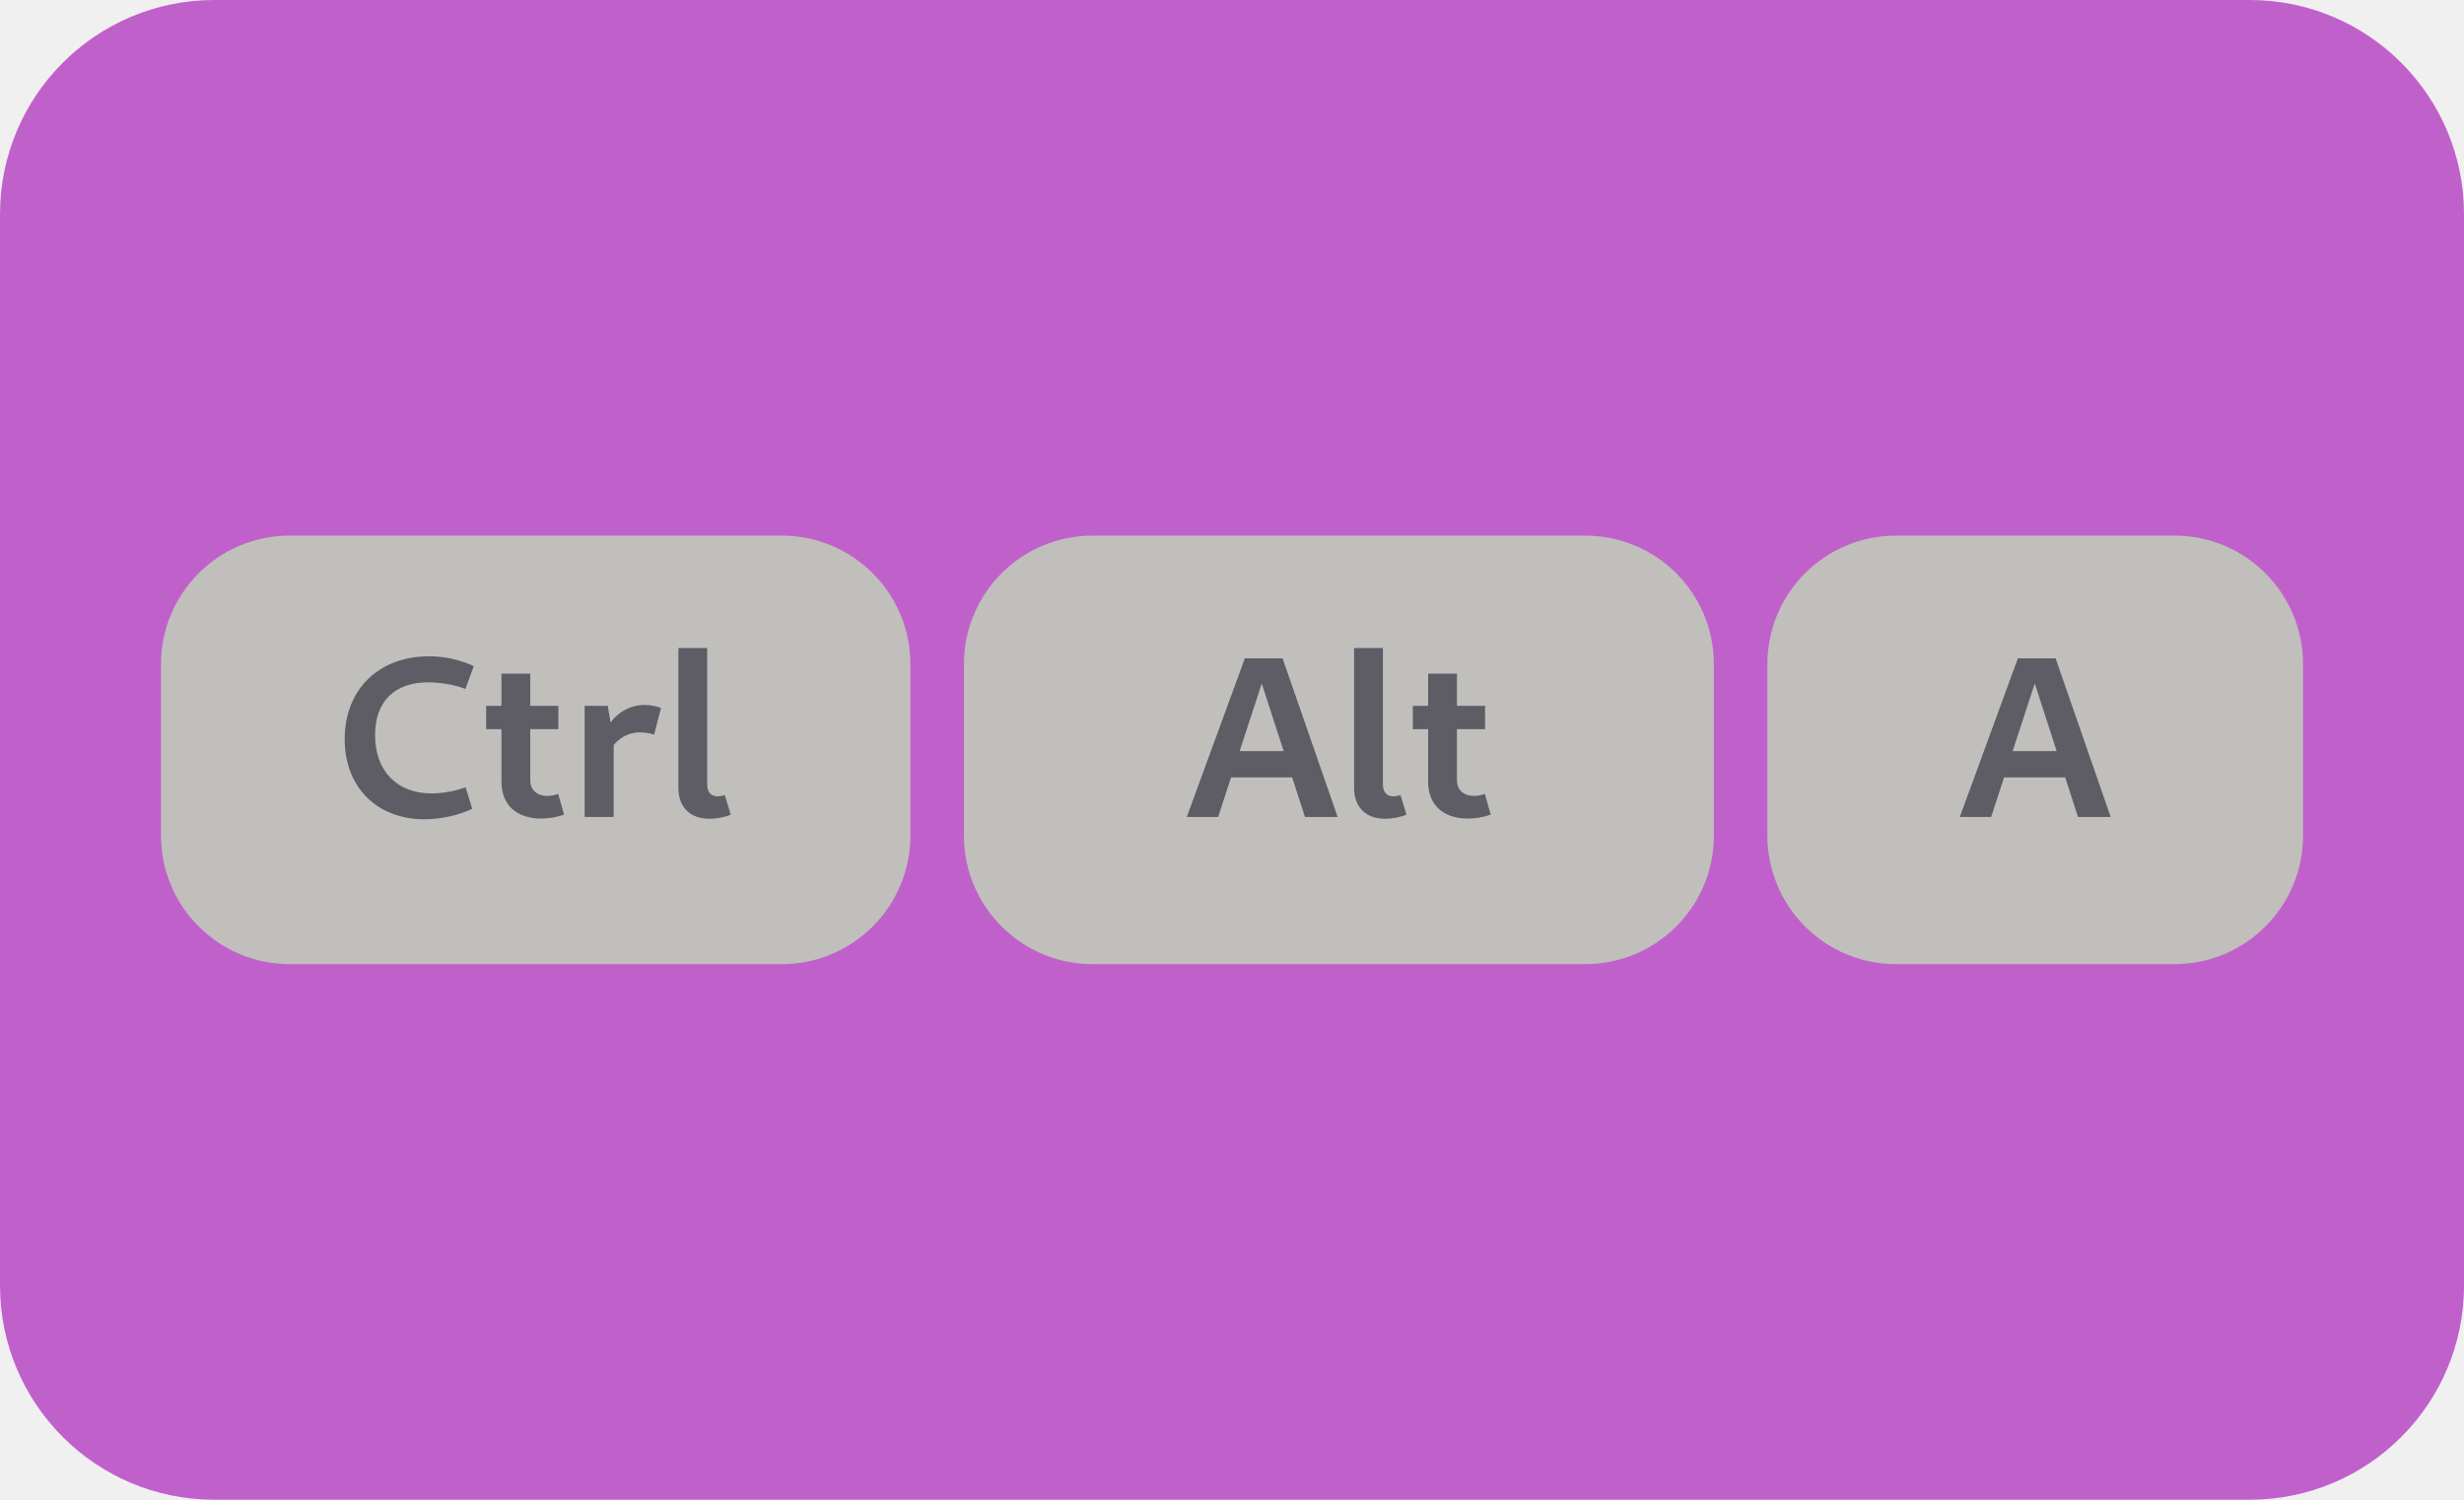
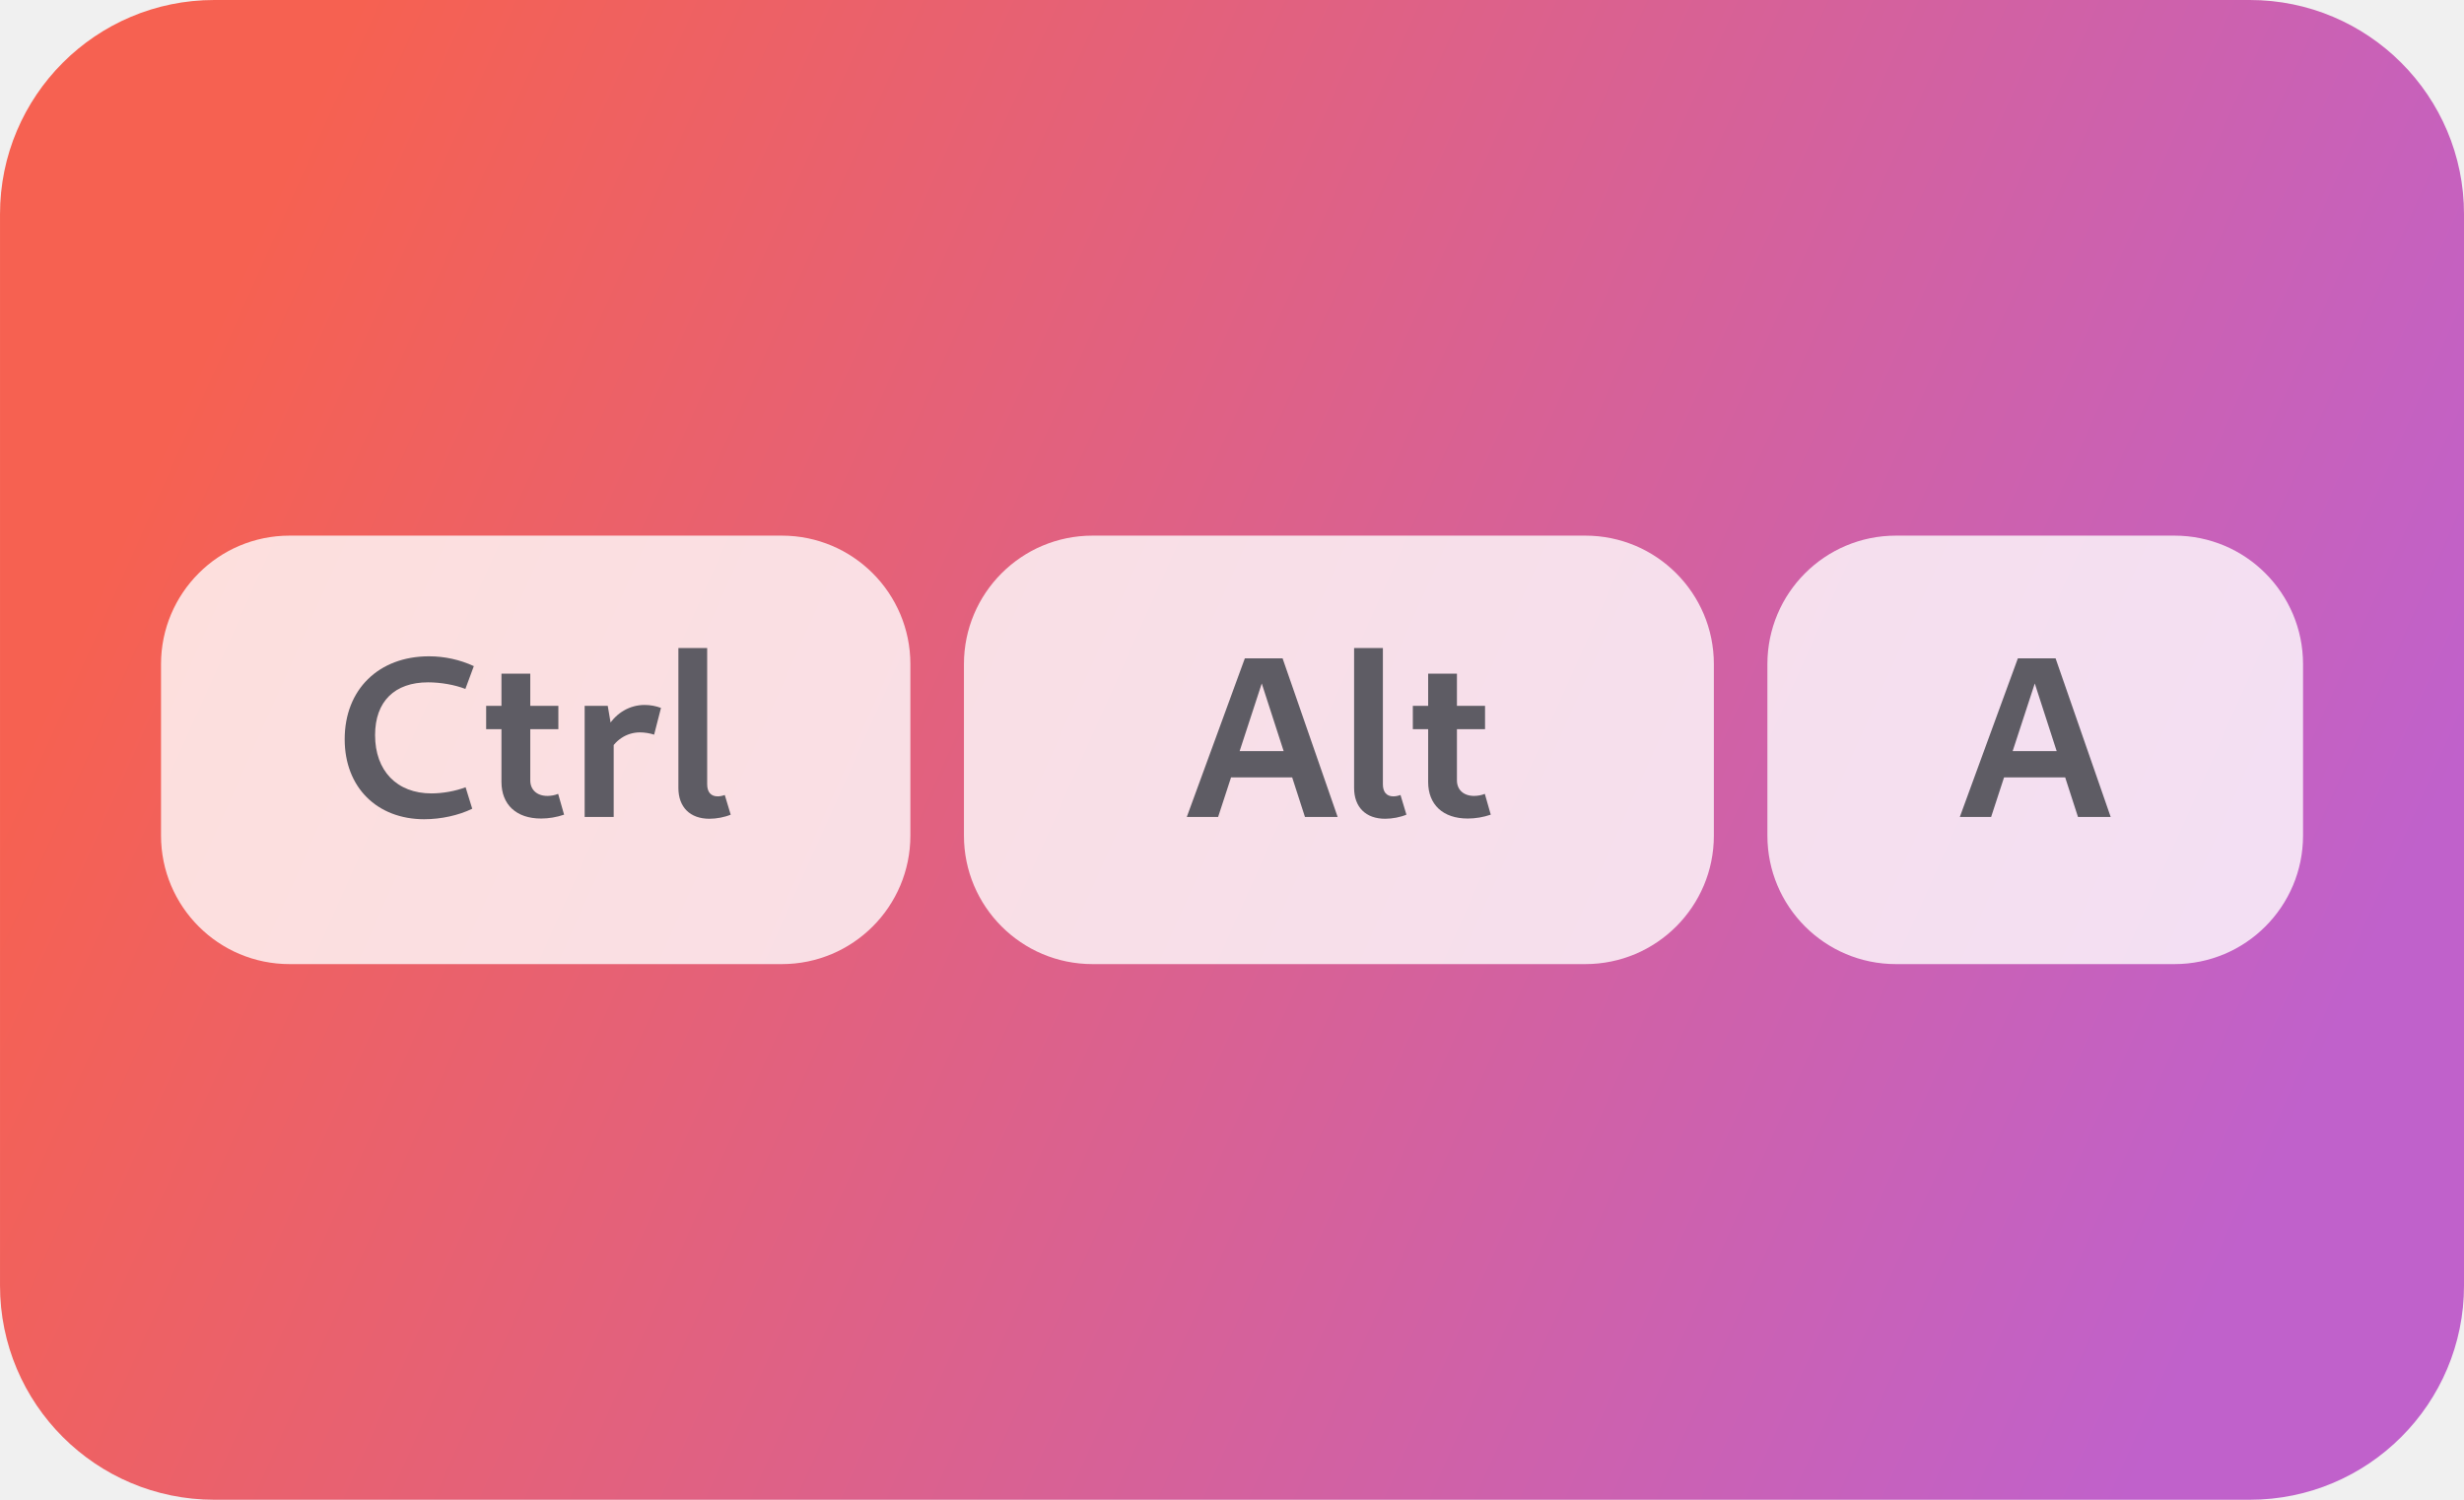
- <svg xmlns="http://www.w3.org/2000/svg" height="140" width="230" version="1.1" id="svg24">
-   <defs id="defs28" />
-   <rect style="font-variation-settings:normal;opacity:1;vector-effect:none;fill:#c061cb;fill-opacity:1;stroke:none;stroke-width:18;stroke-linecap:round;stroke-linejoin:miter;stroke-miterlimit:4;stroke-dasharray:none;stroke-dashoffset:26.4;stroke-opacity:1;-inkscape-stroke:none;stop-color:#000000;stop-opacity:1" width="230" height="140" x="0.001" ry="20" rx="20" id="rect2" y="0" />
-   <rect width="69.948" height="39.999" x="15.031" y="50" rx="12" ry="12" fill="#fff" style="fill:#c0bfbc;fill-opacity:1;stroke:none;stroke-width:2;stroke-miterlimit:4;stroke-dasharray:none" id="rect4" />
+ <svg xmlns="http://www.w3.org/2000/svg" xmlns:xlink="http://www.w3.org/1999/xlink" height="140" width="230" version="1.1" id="svg24">
+   <defs id="defs28">
+     <linearGradient id="linearGradient1">
+       <stop style="stop-color:#f66151;stop-opacity:1" offset="0" id="stop1" />
+       <stop style="stop-color:#c061cb;stop-opacity:1" offset="1" id="stop2" />
+     </linearGradient>
+     <linearGradient xlink:href="#linearGradient1" id="linearGradient2" x1="20" y1="30" x2="210" y2="115" gradientUnits="userSpaceOnUse" />
+   </defs>
+   <rect style="font-variation-settings:normal;opacity:1;vector-effect:none;fill:url(#linearGradient2);fill-opacity:1;stroke:none;stroke-width:18;stroke-linecap:round;stroke-linejoin:miter;stroke-miterlimit:4;stroke-dasharray:none;stroke-dashoffset:26.4;stroke-opacity:1;-inkscape-stroke:none;stop-color:#000000;stop-opacity:1" width="230" height="140" x="0.001" ry="20" rx="20" id="rect2" y="0" />
+   <rect width="69.948" height="39.999" x="15.031" y="50" rx="12" ry="12" fill="#fff" style="fill:#ffffff;fill-opacity:1;stroke:none;stroke-width:2;stroke-miterlimit:4;stroke-dasharray:none;opacity:0.8" id="rect4" />
  <path d="m 39.62,76.474 c 1.536,0 3.2,-0.362 4.459,-0.981 l -0.619,-2.005 c -0.939,0.363 -2.155,0.576 -3.179,0.576 -3.243,0 -5.269,-2.112 -5.269,-5.44 0,-3.157 1.835,-4.928 4.949,-4.928 1.174,0 2.518,0.235 3.478,0.619 l 0.789,-2.133 c -1.28,-0.597 -2.731,-0.917 -4.181,-0.917 -4.693,0 -7.872,3.093 -7.872,7.744 0,4.48 3.008,7.467 7.445,7.467 z" id="path37" style="font-weight:700;font-size:5.644px;line-height:1.25;font-family:Cantarell;-inkscape-font-specification:'Cantarell Bold';text-align:center;letter-spacing:0;word-spacing:0;text-anchor:middle;fill:#5e5c64;stroke-width:1" />
  <path d="m 50.5,76.41 c 0.725,0 1.472,-0.128 2.155,-0.363 l -0.555,-1.941 c -0.299,0.128 -0.683,0.192 -1.003,0.192 -0.981,0 -1.6,-0.576 -1.6,-1.451 v -9.963 h -2.688 v 10.112 c 0,2.112 1.387,3.413 3.691,3.413 z m -5.12,-8.341 h 6.741 v -2.176 h -6.741 z" id="path39" style="font-weight:700;font-size:5.644px;line-height:1.25;font-family:Cantarell;-inkscape-font-specification:'Cantarell Bold';text-align:center;letter-spacing:0;word-spacing:0;text-anchor:middle;fill:#5e5c64;stroke-width:1" />
  <path d="m 54.574,76.26 h 2.71 V 69.156 L 56.729,65.892 h -2.155 z m 2.197,-5.888 c 0.576,-1.259 1.707,-2.005 2.965,-2.005 0.448,0 0.939,0.085 1.323,0.213 l 0.64,-2.496 c -0.448,-0.171 -0.982,-0.277 -1.536,-0.277 -1.366,0 -2.624,0.725 -3.392,1.963 z" id="path41" style="font-weight:700;font-size:5.644px;line-height:1.25;font-family:Cantarell;-inkscape-font-specification:'Cantarell Bold';text-align:center;letter-spacing:0;word-spacing:0;text-anchor:middle;fill:#5e5c64;stroke-width:1" />
  <path d="m 66.223,76.431 c 0.661,0 1.429,-0.149 1.984,-0.384 l -0.554,-1.835 c -0.234,0.085 -0.469,0.128 -0.661,0.128 -0.64,0 -0.981,-0.405 -0.981,-1.131 V 60.495 h -2.688 v 13.056 c 0,1.792 1.088,2.88 2.901,2.88 z" id="path43" style="font-weight:700;font-size:5.644px;line-height:1.25;font-family:Cantarell;-inkscape-font-specification:'Cantarell Bold';text-align:center;letter-spacing:0;word-spacing:0;text-anchor:middle;fill:#5e5c64;stroke-width:1" />
-   <rect width="70.001" height="39.999" x="89.979" y="50" rx="12" ry="12" fill="#fff" style="fill:#c0bfbc;fill-opacity:1;stroke:none;stroke-width:2;stroke-miterlimit:4;stroke-dasharray:none" id="rect10" />
+   <rect width="70.001" height="39.999" x="89.979" y="50" rx="12" ry="12" fill="#fff" style="fill:#ffffff;fill-opacity:1;stroke:none;stroke-width:2;stroke-miterlimit:4;stroke-dasharray:none;opacity:0.8" id="rect10" />
  <path d="m 110.781,76.26 h 2.923 l 4.373,-13.376 h -0.597 l 4.331,13.376 h 3.05 l -5.141,-14.805 h -3.52 z m 3.478,-3.691 h 7.082 l -0.384,-2.453 h -6.314 z" id="path30" style="font-weight:700;font-size:5.644px;line-height:1.25;font-family:Cantarell;-inkscape-font-specification:'Cantarell Bold';text-align:center;letter-spacing:0;word-spacing:0;text-anchor:middle;fill:#5e5c64;stroke-width:1" />
  <path d="m 129.298,76.431 c 0.661,0 1.429,-0.149 1.984,-0.384 l -0.554,-1.835 c -0.234,0.085 -0.469,0.128 -0.661,0.128 -0.64,0 -0.982,-0.405 -0.982,-1.131 V 60.495 h -2.688 v 13.056 c 0,1.792 1.088,2.88 2.902,2.88 z" id="path32" style="font-weight:700;font-size:5.644px;line-height:1.25;font-family:Cantarell;-inkscape-font-specification:'Cantarell Bold';text-align:center;letter-spacing:0;word-spacing:0;text-anchor:middle;fill:#5e5c64;stroke-width:1" />
  <path d="m 136.999,76.41 c 0.725,0 1.472,-0.128 2.155,-0.363 l -0.555,-1.941 c -0.299,0.128 -0.683,0.192 -1.002,0.192 -0.982,0 -1.6,-0.576 -1.6,-1.451 v -9.963 h -2.688 v 10.112 c 0,2.112 1.387,3.413 3.691,3.413 z m -5.12,-8.341 h 6.741 v -2.176 h -6.741 z" id="path34" style="font-weight:700;font-size:5.644px;line-height:1.25;font-family:Cantarell;-inkscape-font-specification:'Cantarell Bold';text-align:center;letter-spacing:0;word-spacing:0;text-anchor:middle;fill:#5e5c64;stroke-width:1" />
-   <rect width="49.999" height="39.999" x="164.976" y="50" rx="12" ry="12" fill="#fff" style="fill:#c0bfbc;fill-opacity:1;stroke:none;stroke-width:2;stroke-miterlimit:4;stroke-dasharray:none" id="rect16" />
+   <rect width="49.999" height="39.999" x="164.976" y="50" rx="12" ry="12" fill="#fff" style="fill:#ffffff;fill-opacity:1;stroke:none;stroke-width:2;stroke-miterlimit:4;stroke-dasharray:none;opacity:0.8" id="rect16" />
  <path d="m 182.938,76.26 h 2.923 l 4.373,-13.376 h -0.597 l 4.331,13.376 h 3.051 l -5.142,-14.805 h -3.52 z m 3.478,-3.691 h 7.082 l -0.384,-2.453 h -6.314 z" id="path46" style="font-weight:700;font-size:5.644px;line-height:1.25;font-family:Cantarell;-inkscape-font-specification:'Cantarell Bold';text-align:center;letter-spacing:0;word-spacing:0;text-anchor:middle;fill:#5e5c64;stroke-width:1" />
</svg>
